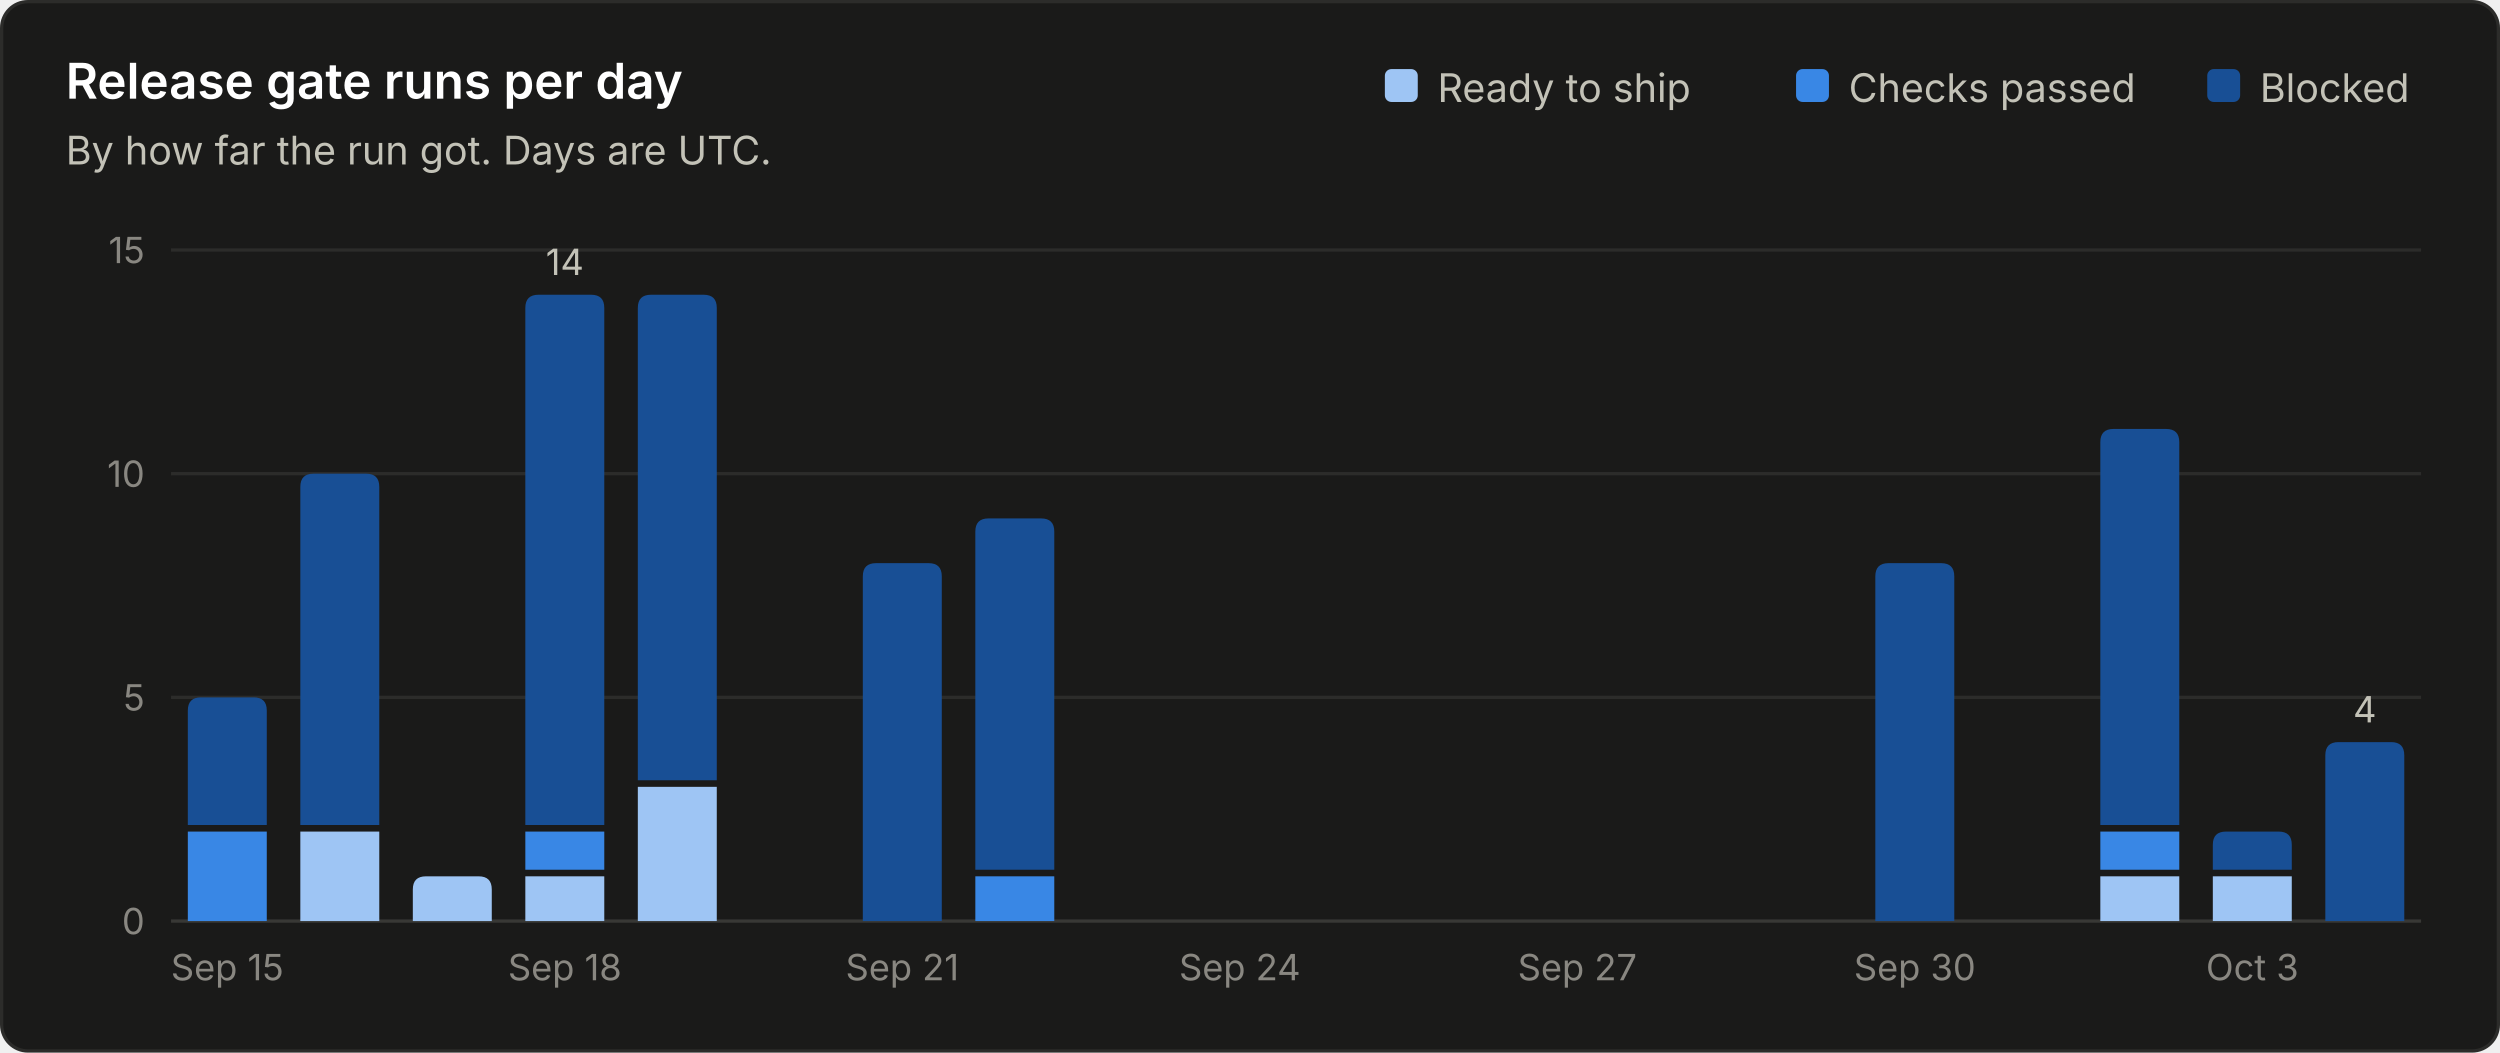
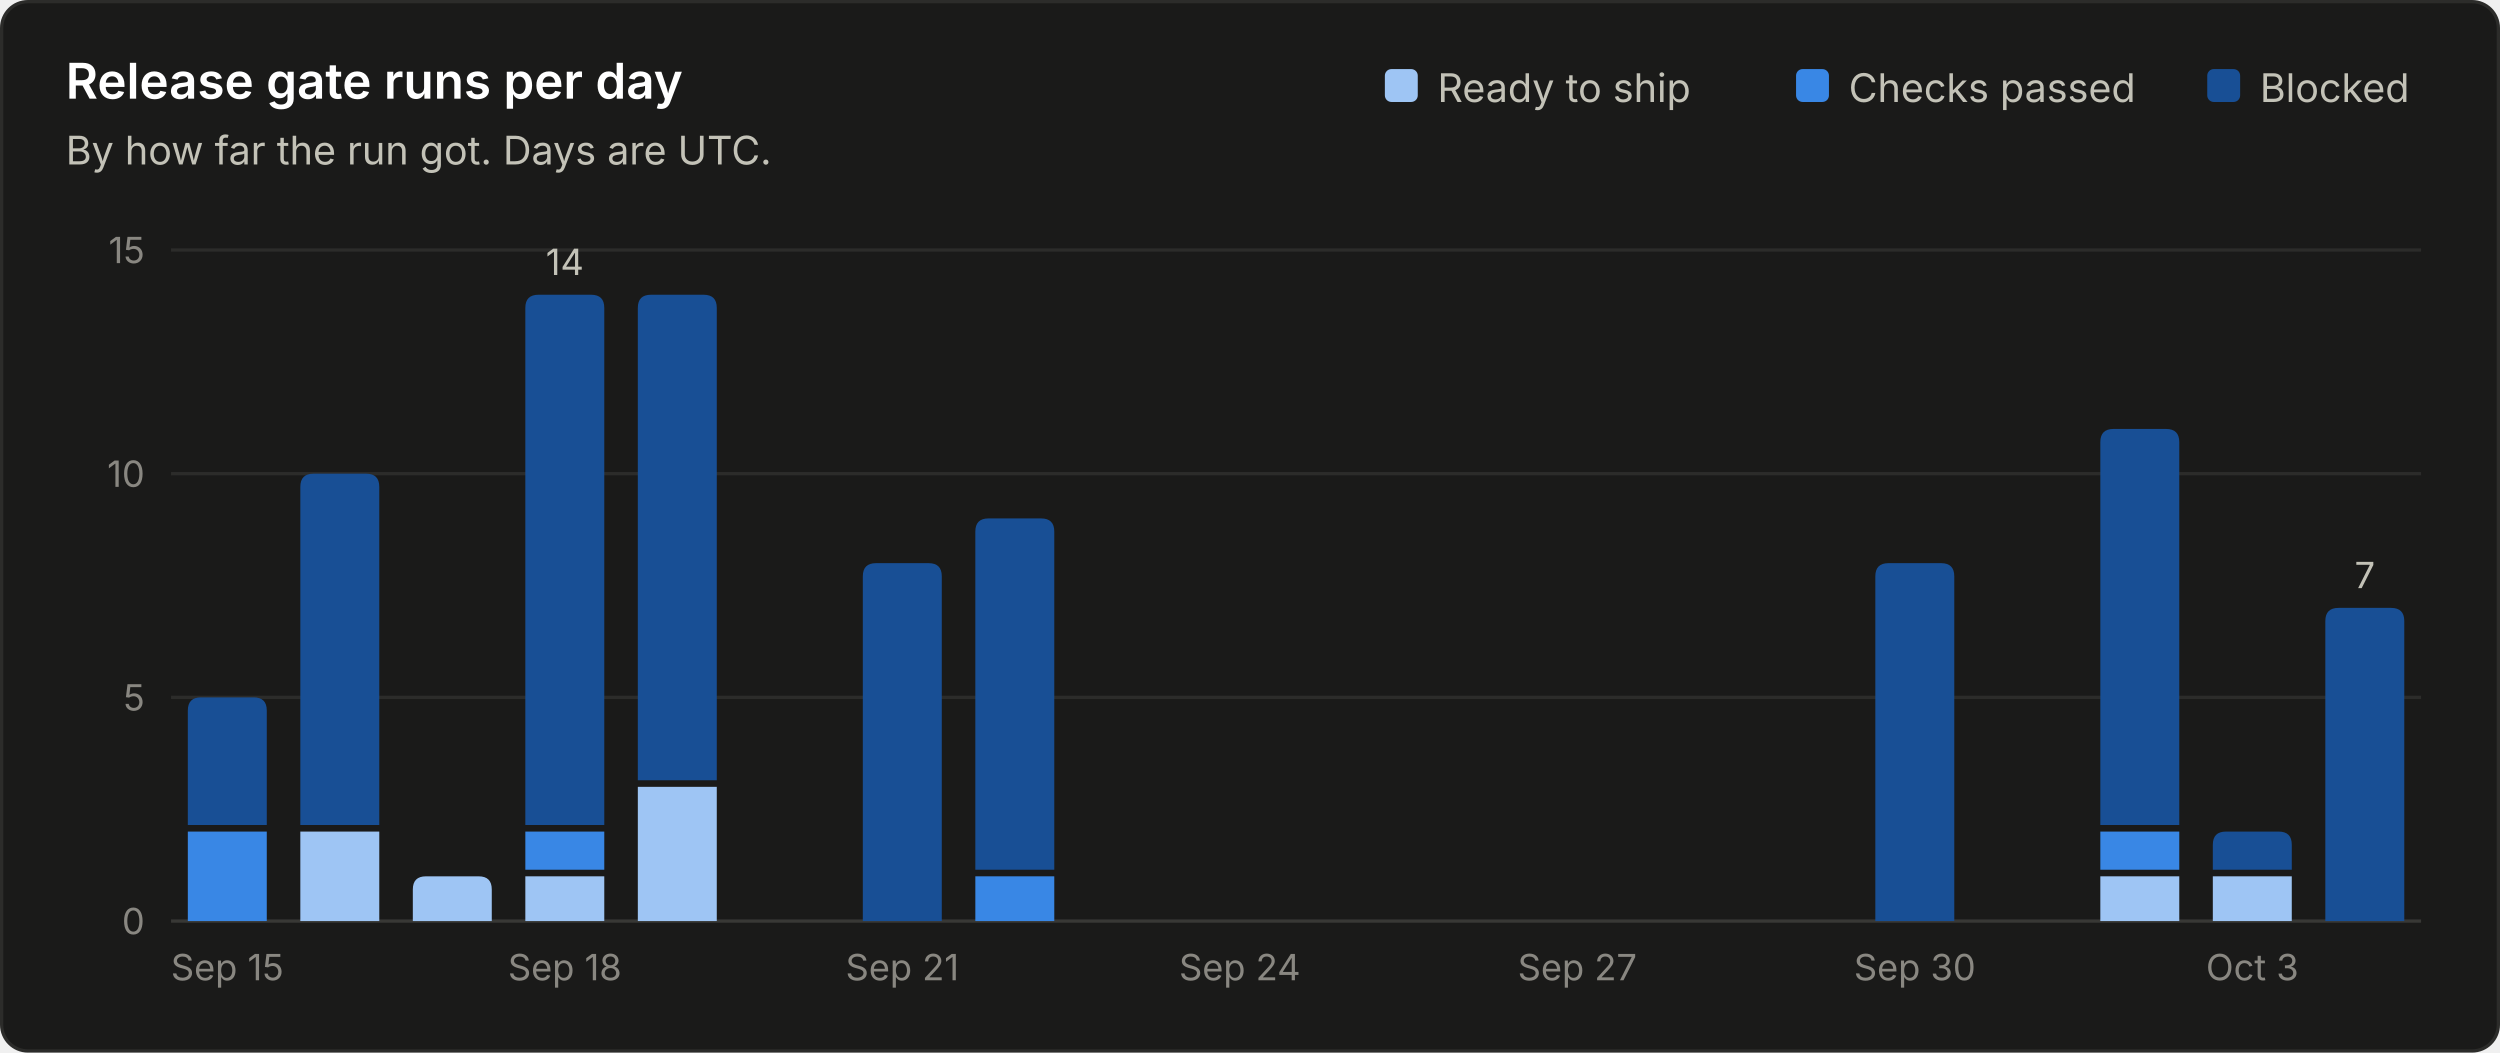
<svg xmlns="http://www.w3.org/2000/svg" viewBox="0 0 760 320" width="760" height="320" role="img" font-family="system-ui, -apple-system, 'Segoe UI', sans-serif">
  <rect x="0.5" y="0.5" width="759" height="319" rx="8" fill="#1a1a19" stroke="#2c2c2a" />
  <text x="20.0" y="30.0" fill="#ffffff" font-size="15" font-weight="600" text-anchor="start">Release gate runs per day</text>
  <text x="20.0" y="50.0" fill="#c3c2b7" font-size="12" font-weight="400" text-anchor="start">By how far the run got. Days are UTC.</text>
  <line x1="52" y1="280.0" x2="736" y2="280.0" stroke="#383835" stroke-width="1" />
  <text x="44.0" y="284.0" fill="#898781" font-size="11" font-weight="400" text-anchor="end">0</text>
  <line x1="52" y1="212.0" x2="736" y2="212.0" stroke="#2c2c2a" stroke-width="1" />
  <text x="44.0" y="216.0" fill="#898781" font-size="11" font-weight="400" text-anchor="end">5</text>
  <line x1="52" y1="144.0" x2="736" y2="144.0" stroke="#2c2c2a" stroke-width="1" />
  <text x="44.0" y="148.0" fill="#898781" font-size="11" font-weight="400" text-anchor="end">10</text>
  <line x1="52" y1="76.0" x2="736" y2="76.0" stroke="#2c2c2a" stroke-width="1" />
  <text x="44.0" y="80.0" fill="#898781" font-size="11" font-weight="400" text-anchor="end">15</text>
  <text x="687.0" y="31.0" fill="#c3c2b7" font-size="12" font-weight="400" text-anchor="start">Blocked</text>
  <rect x="671.0" y="21" width="10" height="10" rx="2" fill="#184f95" />
  <text x="562.0" y="31.0" fill="#c3c2b7" font-size="12" font-weight="400" text-anchor="start">Checks passed</text>
  <rect x="546.0" y="21" width="10" height="10" rx="2" fill="#3987e5" />
  <text x="437.0" y="31.0" fill="#c3c2b7" font-size="12" font-weight="400" text-anchor="start">Ready to ship</text>
  <rect x="421.0" y="21" width="10" height="10" rx="2" fill="#9ec5f4" />
  <path d="M57.1 280.0 V252.8 Q57.1 252.8 57.1 252.8 H81.1 Q81.1 252.8 81.1 252.8 V280.0 Z" fill="#3987e5" />
  <path d="M57.1 250.8 V216.0 Q57.1 212.0 61.1 212.0 H77.1 Q81.1 212.0 81.1 216.0 V250.8 Z" fill="#184f95" />
  <text x="69.1" y="298.0" fill="#898781" font-size="11" font-weight="400" text-anchor="middle">Sep 15</text>
  <path d="M91.3 280.0 V252.8 Q91.3 252.8 91.3 252.8 H115.3 Q115.3 252.8 115.3 252.8 V280.0 Z" fill="#9ec5f4" />
  <path d="M91.3 250.8 V148.0 Q91.3 144.0 95.3 144.0 H111.3 Q115.3 144.0 115.3 148.0 V250.8 Z" fill="#184f95" />
  <path d="M125.5 280.0 V270.4 Q125.5 266.4 129.5 266.4 H145.5 Q149.5 266.4 149.5 270.4 V280.0 Z" fill="#9ec5f4" />
  <path d="M159.7 280.0 V266.4 Q159.7 266.4 159.7 266.4 H183.7 Q183.7 266.4 183.7 266.4 V280.0 Z" fill="#9ec5f4" />
  <path d="M159.7 264.4 V252.8 Q159.7 252.8 159.7 252.8 H183.7 Q183.7 252.8 183.7 252.8 V264.4 Z" fill="#3987e5" />
  <path d="M159.7 250.8 V93.6 Q159.7 89.6 163.7 89.6 H179.7 Q183.7 89.6 183.7 93.6 V250.8 Z" fill="#184f95" />
  <text x="171.7" y="83.6" fill="#c3c2b7" font-size="11" font-weight="400" text-anchor="middle">14</text>
  <text x="171.7" y="298.0" fill="#898781" font-size="11" font-weight="400" text-anchor="middle">Sep 18</text>
  <path d="M193.9 280.0 V239.2 Q193.9 239.2 193.9 239.2 H217.9 Q217.9 239.2 217.9 239.2 V280.0 Z" fill="#9ec5f4" />
  <path d="M193.9 237.2 V93.6 Q193.9 89.6 197.9 89.6 H213.9 Q217.9 89.6 217.9 93.6 V237.2 Z" fill="#184f95" />
  <path d="M262.3 280.0 V175.2 Q262.3 171.2 266.3 171.2 H282.3 Q286.3 171.2 286.3 175.2 V280.0 Z" fill="#184f95" />
  <text x="274.3" y="298.0" fill="#898781" font-size="11" font-weight="400" text-anchor="middle">Sep 21</text>
  <path d="M296.5 280.0 V266.4 Q296.5 266.4 296.5 266.4 H320.5 Q320.5 266.4 320.5 266.4 V280.0 Z" fill="#3987e5" />
  <path d="M296.5 264.4 V161.6 Q296.5 157.6 300.5 157.6 H316.5 Q320.5 157.6 320.5 161.6 V264.4 Z" fill="#184f95" />
  <text x="376.9" y="298.0" fill="#898781" font-size="11" font-weight="400" text-anchor="middle">Sep 24</text>
  <text x="479.5" y="298.0" fill="#898781" font-size="11" font-weight="400" text-anchor="middle">Sep 27</text>
  <path d="M570.1 280.0 V175.2 Q570.1 171.2 574.1 171.2 H590.1 Q594.1 171.2 594.1 175.2 V280.0 Z" fill="#184f95" />
  <text x="582.1" y="298.0" fill="#898781" font-size="11" font-weight="400" text-anchor="middle">Sep 30</text>
  <path d="M638.5 280.0 V266.4 Q638.5 266.4 638.5 266.4 H662.5 Q662.5 266.4 662.5 266.4 V280.0 Z" fill="#9ec5f4" />
  <path d="M638.5 264.4 V252.8 Q638.5 252.8 638.5 252.8 H662.5 Q662.5 252.8 662.5 252.8 V264.4 Z" fill="#3987e5" />
  <path d="M638.5 250.8 V134.4 Q638.5 130.4 642.5 130.4 H658.5 Q662.5 130.4 662.5 134.4 V250.8 Z" fill="#184f95" />
  <path d="M672.7 280.0 V266.4 Q672.7 266.4 672.7 266.4 H696.7 Q696.7 266.4 696.7 266.4 V280.0 Z" fill="#9ec5f4" />
  <path d="M672.7 264.4 V256.8 Q672.7 252.8 676.7 252.8 H692.7 Q696.7 252.8 696.7 256.8 V264.4 Z" fill="#184f95" />
  <text x="684.7" y="298.0" fill="#898781" font-size="11" font-weight="400" text-anchor="middle">Oct 3</text>
-   <path d="M706.9 280.0 V229.6 Q706.9 225.6 710.9 225.6 H726.9 Q730.9 225.6 730.9 229.6 V280.0 Z" fill="#184f95" />
-   <text x="718.9" y="219.6" fill="#c3c2b7" font-size="11" font-weight="400" text-anchor="middle">4</text>
+   <path d="M706.9 280.0 V188.8 Q706.9 184.8 710.9 184.8 H726.9 Q730.9 184.8 730.9 188.8 V280.0 Z" fill="#184f95" />
+   <text x="718.9" y="178.8" fill="#c3c2b7" font-size="11" font-weight="400" text-anchor="middle">7</text>
</svg>
